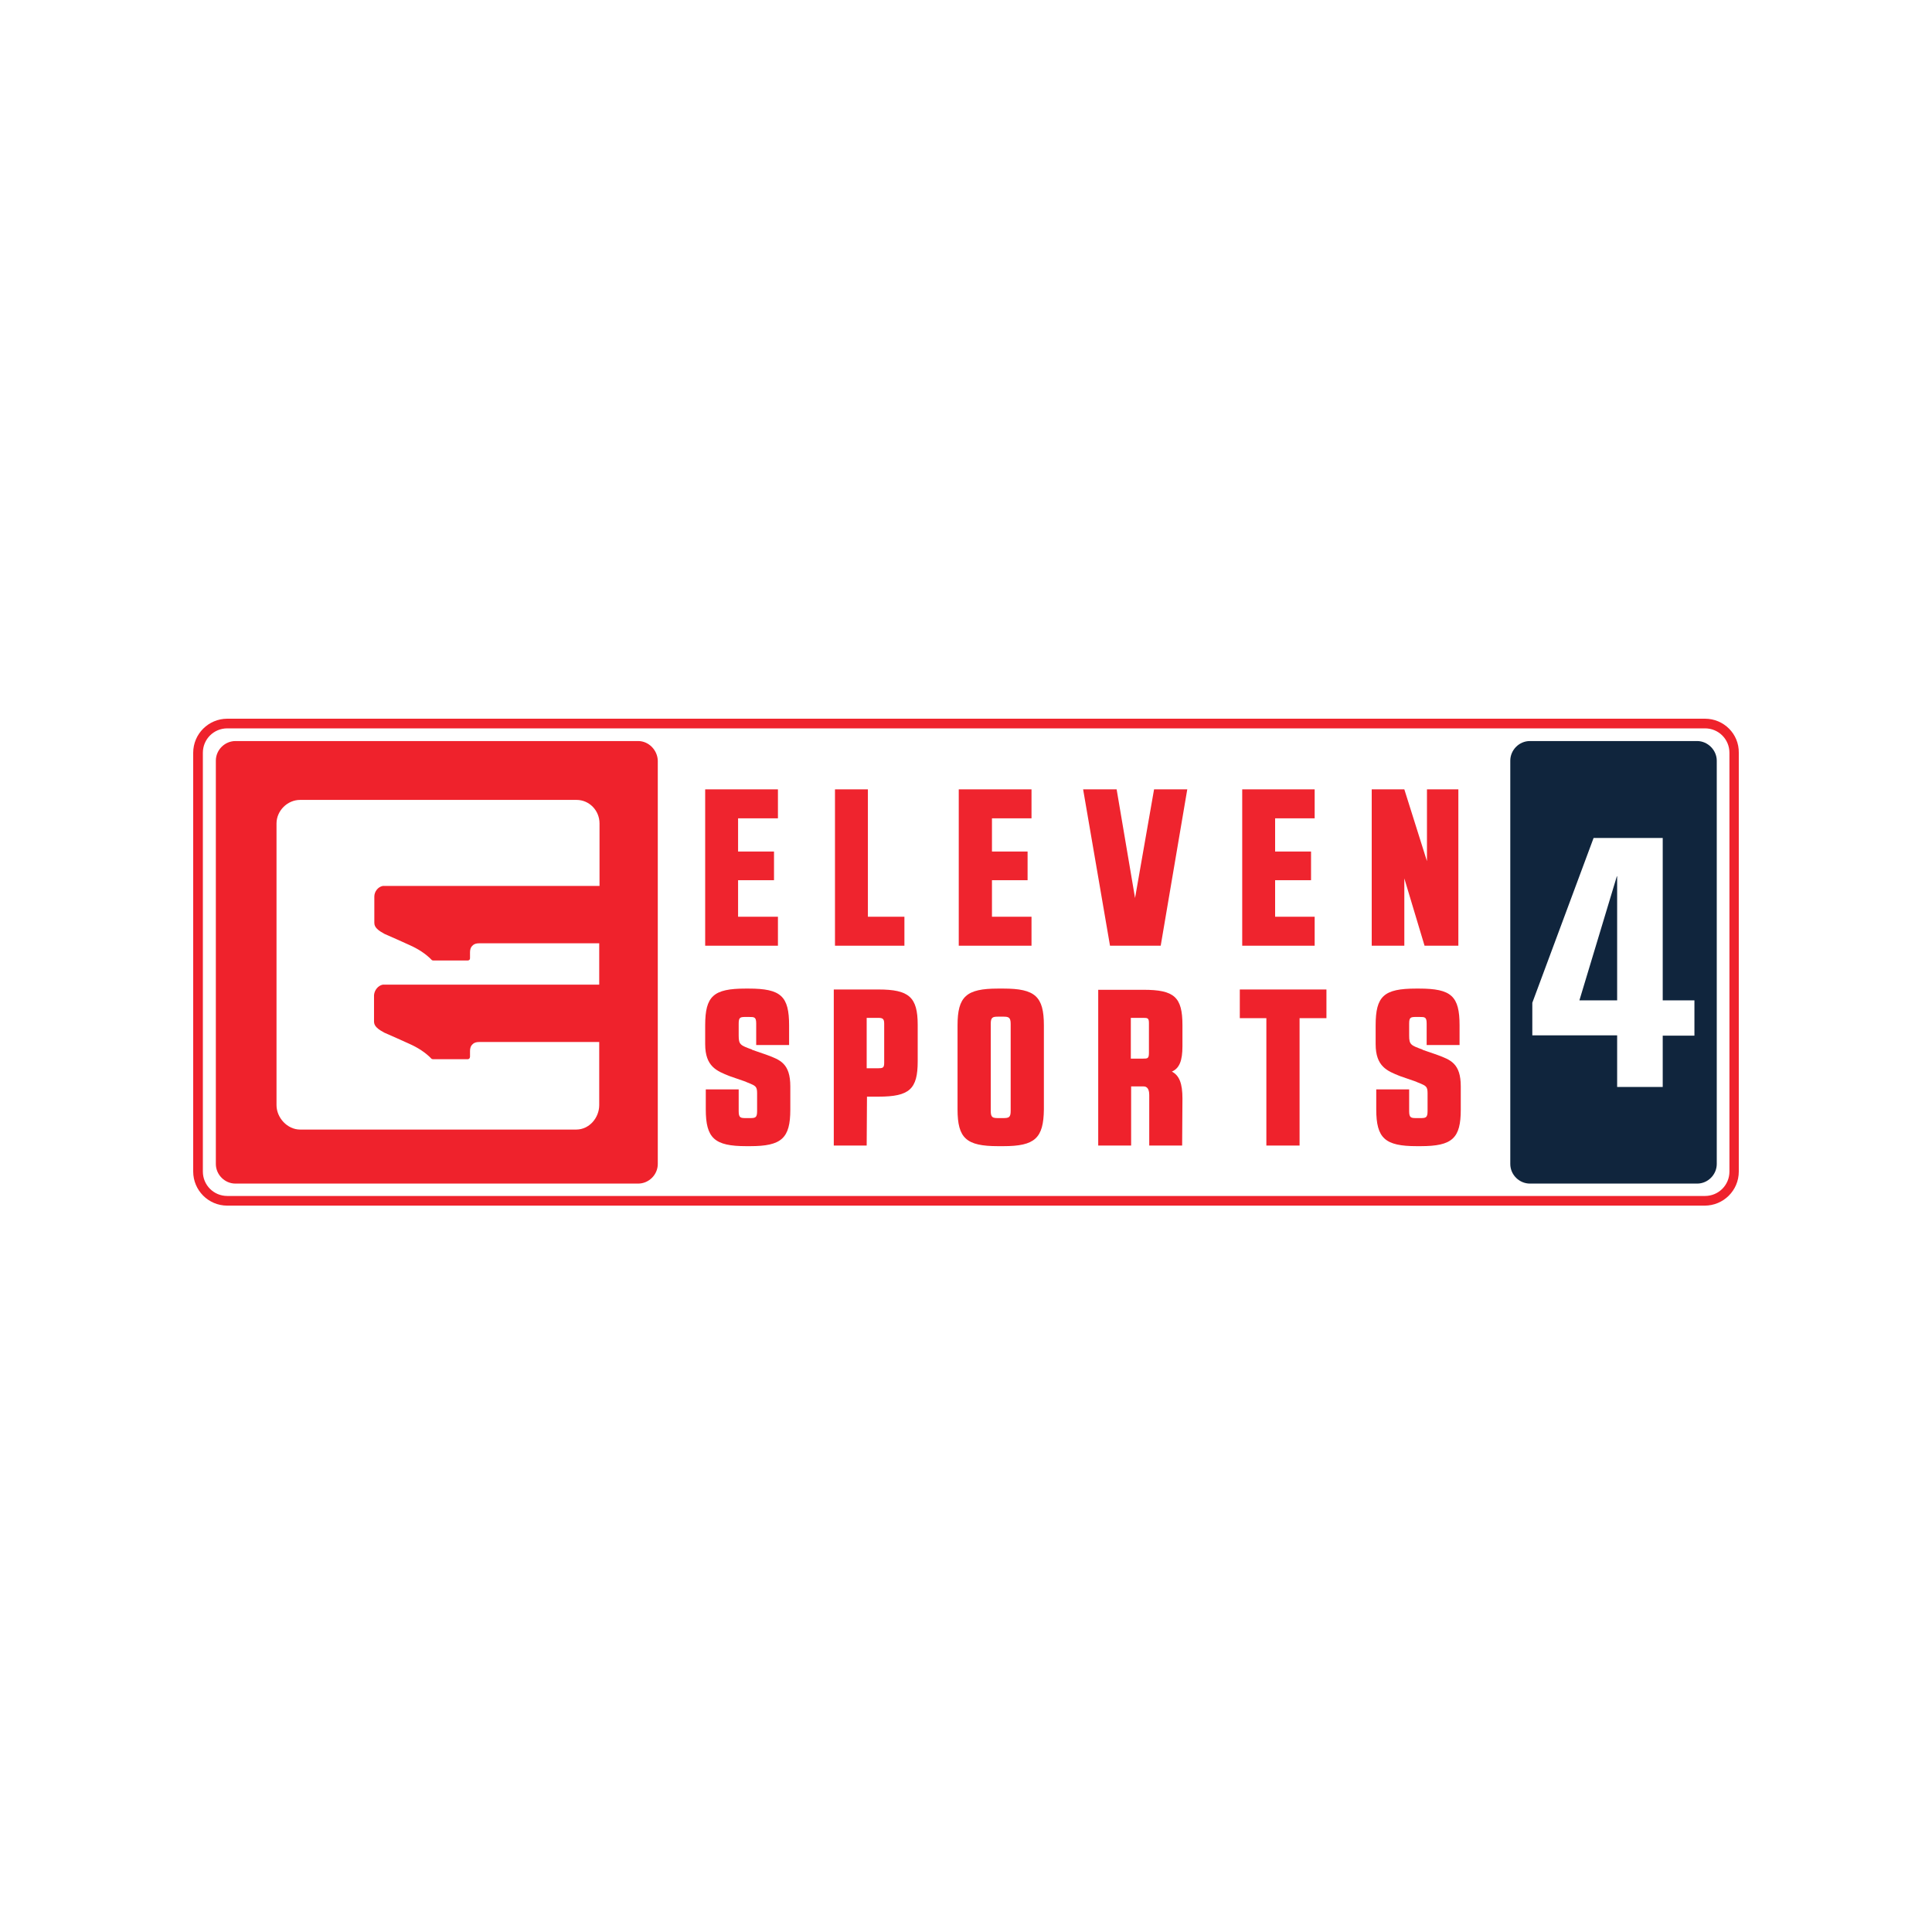
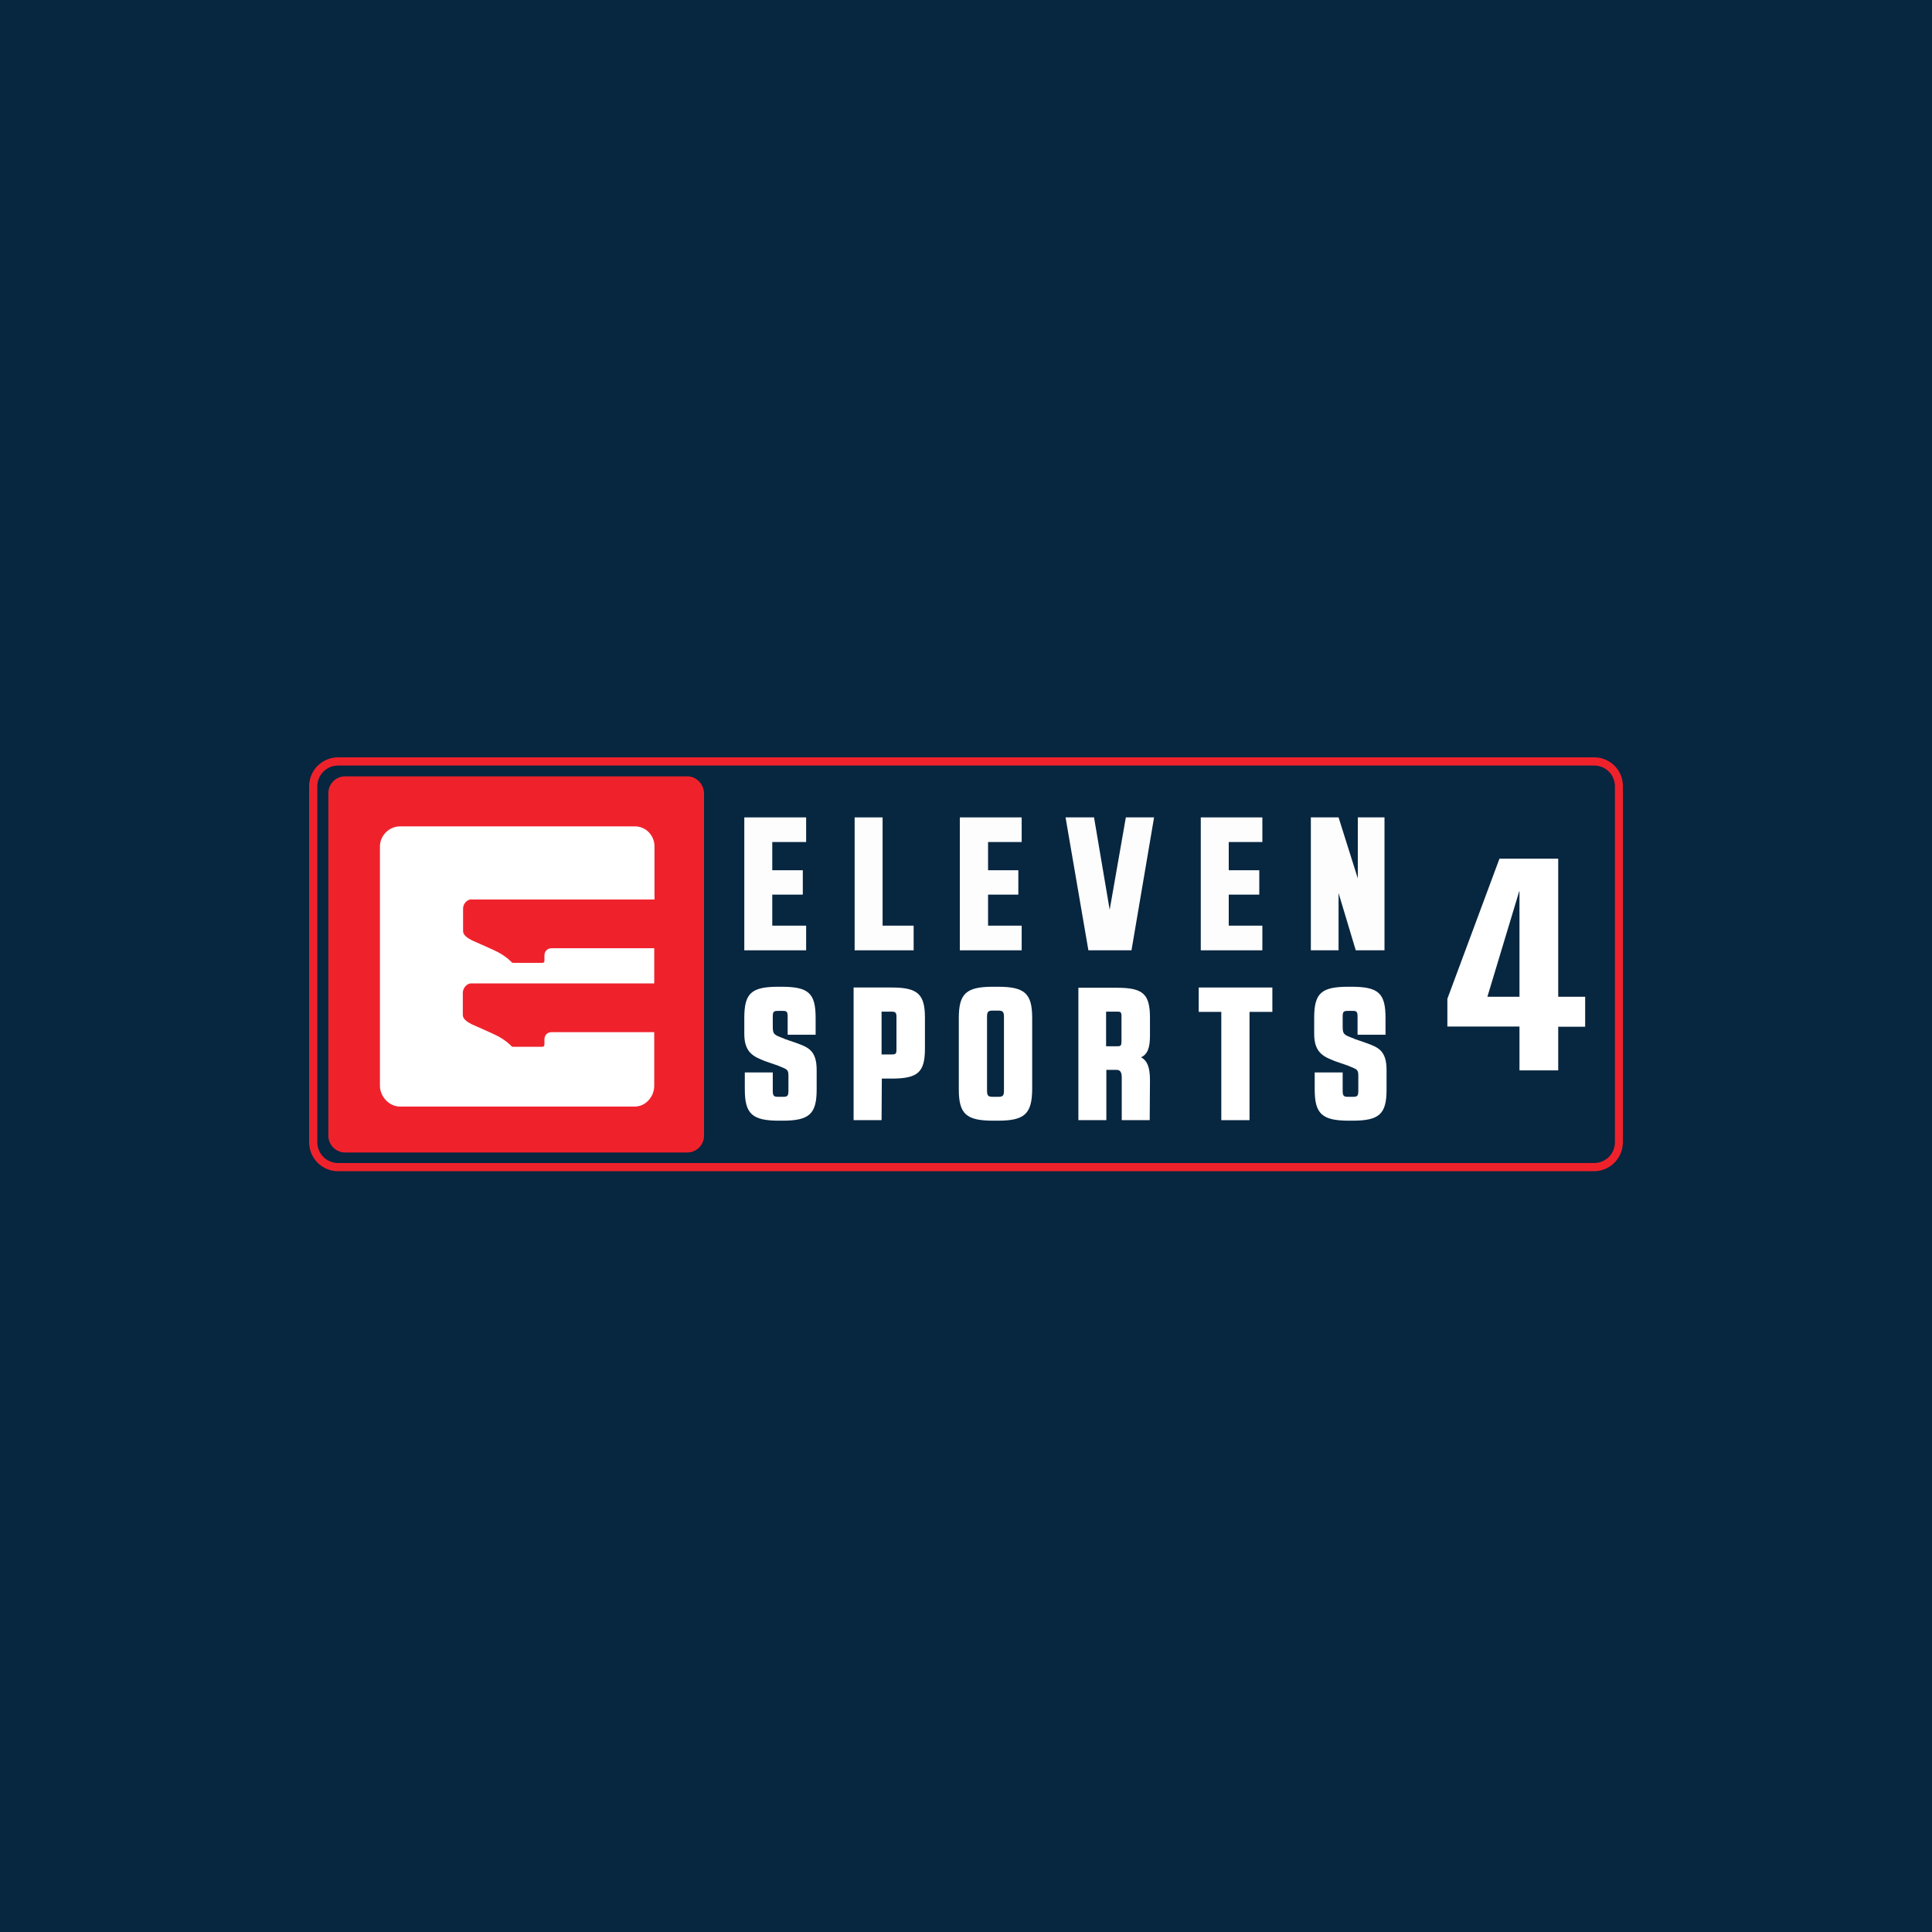
<svg xmlns="http://www.w3.org/2000/svg" width="250" height="250" viewBox="0 0 250 250" fill="none">
-   <rect width="250" height="250" fill="white" />
-   <path d="M220.624 93H29.414C26.992 93 25 94.953 25 97.414V151.594C25 154.015 26.953 156.008 29.414 156.008H220.585C223.007 156.008 224.999 154.055 224.999 151.594V97.414C225.038 94.953 223.046 93 220.624 93ZM223.788 151.594C223.788 153.351 222.382 154.758 220.624 154.758H29.414C27.656 154.758 26.25 153.351 26.25 151.594V97.414C26.25 95.656 27.656 94.25 29.414 94.25H220.624C222.382 94.25 223.788 95.656 223.788 97.414V151.594Z" fill="#EF222C" />
-   <path d="M82.578 95.891H30.469C29.102 95.891 27.93 97.023 27.93 98.43V150.617C27.93 151.984 29.062 153.156 30.469 153.156H82.578C83.945 153.156 85.117 152.023 85.117 150.617V98.43C85.078 97.062 83.945 95.891 82.578 95.891Z" fill="#EF222C" />
-   <path d="M48.438 116.008V119.406C48.438 119.719 48.555 119.953 48.789 120.187C49.062 120.461 49.414 120.656 49.766 120.852C50.82 121.32 51.914 121.789 53.008 122.297C54.062 122.766 55.078 123.391 55.898 124.25L56.055 124.289C57.5 124.289 58.945 124.289 60.391 124.289H60.547C60.742 124.25 60.82 124.172 60.82 123.977C60.82 123.742 60.82 123.469 60.82 123.234C60.82 122.883 60.898 122.57 61.172 122.336C61.406 122.102 61.719 122.062 62.031 122.062H77.539V127.414H49.727H49.531C48.906 127.531 48.438 128.156 48.398 128.781V132.18C48.398 132.492 48.516 132.726 48.75 132.961C49.023 133.234 49.375 133.43 49.727 133.625C50.781 134.094 51.875 134.562 52.969 135.07C54.023 135.539 55.039 136.164 55.859 137.023L56.016 137.062C57.461 137.062 58.906 137.062 60.352 137.062H60.547C60.742 137.023 60.781 136.945 60.82 136.75C60.82 136.516 60.82 136.242 60.82 136.008C60.82 135.656 60.898 135.344 61.172 135.109C61.406 134.875 61.719 134.836 62.031 134.836H77.539V143C77.539 144.641 76.25 146.164 74.57 146.164H38.828C37.188 146.164 35.781 144.641 35.781 143V106.555C35.781 104.914 37.188 103.508 38.828 103.508H74.609C76.25 103.508 77.578 104.875 77.578 106.555V114.641H49.727H49.531C48.906 114.758 48.438 115.383 48.438 116.008Z" fill="white" />
-   <path opacity="0.99" d="M100.664 122.375H91.25V102.141H100.664V105.891H95.508V110.187H100.156V113.898H95.508V118.625H100.664V122.375Z" fill="#EF222C" />
-   <path opacity="0.99" d="M117.031 122.375H108.047V102.141H112.305V118.625H117.031V122.375Z" fill="#EF222C" />
-   <path opacity="0.99" d="M133.477 122.375H124.062V102.141H133.477V105.891H128.359V110.187H132.969V113.898H128.359V118.625H133.477V122.375Z" fill="#EF222C" />
-   <path opacity="0.99" d="M150.195 122.375H143.633L143.594 122.141L140.156 102.141H144.492L146.875 116.203L149.336 102.141H153.633L150.195 122.375Z" fill="#EF222C" />
-   <path opacity="0.99" d="M170.117 122.375H160.742V102.141H170.117V105.891H165V110.187H169.648V113.898H165V118.625H170.117V122.375Z" fill="#EF222C" />
-   <path opacity="0.99" d="M188.711 122.375H184.336L181.719 113.664V122.375H177.5V102.141H181.719L184.648 111.437V102.141H188.711V122.375Z" fill="#EF222C" />
-   <path d="M97.07 148.312H96.562C92.461 148.312 91.328 147.297 91.328 143.547V140.969H95.586V143.781C95.586 144.64 95.82 144.68 96.523 144.68H97.031C97.734 144.68 97.969 144.64 97.969 143.781V141.437C97.969 140.578 97.734 140.5 96.914 140.148C96.758 140.109 96.641 140.031 96.445 139.953L94.414 139.25C92.734 138.586 91.25 138 91.25 135.109V132.687C91.25 128.898 92.305 127.922 96.484 127.922H96.875C101.055 127.922 102.109 128.898 102.109 132.687V135.226H97.852V132.453C97.852 131.594 97.617 131.594 96.914 131.594H96.523C95.781 131.594 95.586 131.633 95.586 132.453V134.015C95.586 135.187 95.82 135.265 97.305 135.812L97.344 135.851L99.258 136.515C100.937 137.14 102.266 137.609 102.266 140.578V143.586C102.266 147.297 101.133 148.312 97.07 148.312Z" fill="#EF222C" />
-   <path d="M112.148 148.234H107.891V128.039H113.672C117.617 128.039 118.75 129.016 118.75 132.609V137.336C118.75 140.93 117.695 141.906 113.672 141.906H112.187L112.148 148.234ZM112.148 138.234H113.594C114.219 138.234 114.414 138.195 114.414 137.531V132.453C114.414 131.789 114.18 131.711 113.594 131.711H112.148V138.234Z" fill="#EF222C" />
-   <path d="M129.844 148.312H129.141C125.039 148.312 123.906 147.297 123.906 143.547V132.687C123.906 128.937 125.039 127.922 129.141 127.922H129.844C133.945 127.922 135.078 128.937 135.078 132.687V143.547C135.039 147.297 133.906 148.312 129.844 148.312ZM129.18 131.555C128.437 131.555 128.203 131.633 128.203 132.492V143.742C128.203 144.601 128.437 144.68 129.18 144.68H129.805C130.547 144.68 130.781 144.601 130.781 143.742V132.492C130.781 131.633 130.508 131.555 129.805 131.555H129.18Z" fill="#EF222C" />
-   <path d="M152.969 148.234H148.711V141.672C148.711 140.578 148.125 140.578 147.93 140.578H146.367V148.234H142.109V128.078H147.969C151.953 128.078 153.008 129.015 153.008 132.648V135.383C153.008 137.258 152.617 138.234 151.641 138.664C152.617 139.172 153.008 140.226 153.008 142.14L152.969 148.234ZM146.328 136.984H147.93C148.477 136.984 148.672 136.984 148.672 136.242V132.375C148.672 131.711 148.477 131.711 147.891 131.711H146.328V136.984Z" fill="#EF222C" />
-   <path d="M168.164 148.234H163.867V131.75H160.43V128.039H171.641V131.75H168.164V148.234Z" fill="#EF222C" />
-   <path d="M183.828 148.312H183.32C179.219 148.312 178.086 147.297 178.086 143.547V140.969H182.344V143.781C182.344 144.64 182.578 144.68 183.281 144.68H183.789C184.492 144.68 184.727 144.64 184.727 143.781V141.437C184.727 140.578 184.492 140.5 183.672 140.148C183.516 140.109 183.398 140.031 183.203 139.953L181.172 139.25C179.492 138.586 178.008 138 178.008 135.109V132.687C178.008 128.898 179.062 127.922 183.242 127.922H183.633C187.812 127.922 188.867 128.898 188.867 132.687V135.226H184.609V132.453C184.609 131.594 184.375 131.594 183.672 131.594H183.281C182.539 131.594 182.344 131.633 182.344 132.453V134.015C182.344 135.187 182.578 135.265 184.062 135.812L184.102 135.851L186.016 136.515C187.695 137.14 189.023 137.609 189.023 140.578V143.586C189.023 147.297 187.93 148.312 183.828 148.312Z" fill="#EF222C" />
-   <path d="M222.148 98.43V150.617C222.148 151.984 221.016 153.156 219.609 153.156H197.969C196.602 153.156 195.43 152.023 195.43 150.617V98.43C195.43 97.062 196.562 95.891 197.969 95.891H219.609C220.976 95.891 222.148 97.062 222.148 98.43Z" fill="#10253D" />
-   <path d="M198.281 129.758L206.211 108.43H215.156V129.445H219.258V134.016H215.156V140.656H209.258V133.976H198.281V129.758ZM209.219 113.391L204.375 129.445H209.258V113.391H209.219Z" fill="white" />
+   <rect width="250" height="250" fill="#072640" />
+   <path d="M206.281 98H43.752C41.693 98 40 99.66 40 101.752V147.805C40 149.863 41.66 151.556 43.752 151.556H206.248C208.306 151.556 210 149.896 210 147.805V101.752C210.033 99.66 208.339 98 206.281 98ZM208.97 147.805C208.97 149.299 207.775 150.494 206.281 150.494H43.752C42.258 150.494 41.062 149.299 41.062 147.805V101.752C41.062 100.258 42.258 99.062 43.752 99.062H206.281C207.775 99.062 208.97 100.258 208.97 101.752V147.805Z" fill="#EF222C" />
+   <path d="M88.941 100.457H44.648C43.486 100.457 42.49 101.42 42.49 102.615V146.974C42.49 148.137 43.453 149.133 44.648 149.133H88.941C90.103 149.133 91.1 148.17 91.1 146.974V102.615C91.066 101.453 90.103 100.457 88.941 100.457Z" fill="#EF222C" />
+   <path d="M59.922 117.557V120.445C59.922 120.711 60.021 120.91 60.221 121.109C60.453 121.342 60.752 121.508 61.051 121.674C61.947 122.072 62.877 122.471 63.806 122.902C64.703 123.301 65.566 123.832 66.263 124.562L66.396 124.596C67.625 124.596 68.853 124.596 70.082 124.596H70.215C70.381 124.562 70.447 124.496 70.447 124.33C70.447 124.131 70.447 123.898 70.447 123.699C70.447 123.4 70.513 123.135 70.746 122.935C70.945 122.736 71.211 122.703 71.476 122.703H84.658V127.252H61.017H60.851C60.32 127.352 59.922 127.883 59.889 128.414V131.303C59.889 131.568 59.988 131.768 60.187 131.967C60.42 132.199 60.718 132.365 61.017 132.531C61.914 132.93 62.843 133.328 63.773 133.76C64.67 134.158 65.533 134.689 66.23 135.42L66.363 135.453C67.592 135.453 68.82 135.453 70.049 135.453H70.215C70.381 135.42 70.414 135.353 70.447 135.187C70.447 134.988 70.447 134.756 70.447 134.557C70.447 134.258 70.513 133.992 70.746 133.793C70.945 133.594 71.211 133.56 71.476 133.56H84.658V140.5C84.658 141.894 83.562 143.189 82.135 143.189H51.754C50.359 143.189 49.164 141.894 49.164 140.5V109.521C49.164 108.127 50.359 106.932 51.754 106.932H82.168C83.562 106.932 84.691 108.094 84.691 109.521V116.395H61.017H60.851C60.32 116.494 59.922 117.025 59.922 117.557Z" fill="white" />
+   <path opacity="0.99" d="M104.314 122.969H96.312V105.77H104.314V108.957H99.931V112.609H103.882V115.764H99.931V119.781H104.314V122.969Z" fill="white" />
+   <path opacity="0.99" d="M118.226 122.969H110.589V105.77H114.208V119.781H118.226V122.969Z" fill="white" />
+   <path opacity="0.99" d="M132.204 122.969H124.202V105.77H132.204V108.957H127.854V112.609H131.772V115.764H127.854V119.781H132.204V122.969Z" fill="white" />
+   <path opacity="0.99" d="M146.415 122.969H140.837L140.803 122.769L137.882 105.77H141.567L143.592 117.723L145.684 105.77H149.337L146.415 122.969Z" fill="white" />
+   <path opacity="0.99" d="M163.349 122.969H155.38V105.77H163.349V108.957H158.999V112.609H162.95V115.764H158.999V119.781H163.349V122.969Z" fill="white" />
+   <path opacity="0.99" d="M179.153 122.969H175.435L173.21 115.564V122.969H169.624V105.77H173.21L175.7 113.672V105.77H179.153V122.969Z" fill="white" />
+   <path d="M101.259 145.016H100.827C97.341 145.016 96.378 144.152 96.378 140.965V138.773H99.997V141.164C99.997 141.894 100.196 141.928 100.794 141.928H101.226C101.823 141.928 102.023 141.894 102.023 141.164V139.172C102.023 138.441 101.823 138.375 101.126 138.076C100.993 138.043 100.894 137.977 100.728 137.91L99.001 137.312C97.573 136.748 96.312 136.25 96.312 133.793V131.734C96.312 128.514 97.208 127.684 100.761 127.684H101.093C104.646 127.684 105.542 128.514 105.542 131.734V133.893H101.923V131.535C101.923 130.805 101.724 130.805 101.126 130.805H100.794C100.163 130.805 99.997 130.838 99.997 131.535V132.863C99.997 133.859 100.196 133.926 101.458 134.391L101.491 134.424L103.118 134.988C104.546 135.52 105.675 135.918 105.675 138.441V140.998C105.675 144.152 104.712 145.016 101.259 145.016Z" fill="white" />
+   <path d="M114.075 144.949H110.456V127.783H115.37C118.723 127.783 119.686 128.613 119.686 131.668V135.686C119.686 138.74 118.79 139.57 115.37 139.57H114.108L114.075 144.949ZM114.075 136.449H115.304C115.835 136.449 116.001 136.416 116.001 135.852V131.535C116.001 130.971 115.802 130.904 115.304 130.904H114.075V136.449Z" fill="white" />
+   <path d="M129.116 145.016H128.518C125.032 145.016 124.069 144.152 124.069 140.965V131.734C124.069 128.547 125.032 127.684 128.518 127.684H129.116C132.602 127.684 133.565 128.547 133.565 131.734V140.965C133.532 144.152 132.569 145.016 129.116 145.016ZM128.552 130.771C127.921 130.771 127.721 130.838 127.721 131.568V141.131C127.721 141.861 127.921 141.928 128.552 141.928H129.083C129.714 141.928 129.913 141.861 129.913 141.131V131.568C129.913 130.838 129.68 130.771 129.083 130.771H128.552Z" fill="white" />
+   <path d="M148.772 144.949H145.153V139.371C145.153 138.441 144.655 138.441 144.489 138.441H143.161V144.949H139.542V127.816H144.522C147.909 127.816 148.805 128.613 148.805 131.701V134.025C148.805 135.619 148.473 136.449 147.643 136.814C148.473 137.246 148.805 138.143 148.805 139.769L148.772 144.949ZM143.128 135.387H144.489C144.954 135.387 145.12 135.387 145.12 134.756V131.469C145.12 130.904 144.954 130.904 144.456 130.904H143.128V135.387Z" fill="white" />
+   <path d="M161.688 144.949H158.036V130.937H155.114V127.783H164.643V130.937H161.688V144.949Z" fill="white" />
+   <path d="M175.003 145.016H174.571C171.085 145.016 170.122 144.152 170.122 140.965V138.773H173.741V141.164C173.741 141.894 173.94 141.928 174.538 141.928H174.969C175.567 141.928 175.766 141.894 175.766 141.164V139.172C175.766 138.441 175.567 138.375 174.87 138.076C174.737 138.043 174.637 137.977 174.471 137.91L172.745 137.312C171.317 136.748 170.055 136.25 170.055 133.793V131.734C170.055 128.514 170.952 127.684 174.505 127.684H174.837C178.389 127.684 179.286 128.514 179.286 131.734V133.893H175.667V131.535C175.667 130.805 175.468 130.805 174.87 130.805H174.538C173.907 130.805 173.741 130.838 173.741 131.535V132.863C173.741 133.859 173.94 133.926 175.202 134.391L175.235 134.424L176.862 134.988C178.29 135.52 179.419 135.918 179.419 138.441V140.998C179.419 144.152 178.489 145.016 175.003 145.016Z" fill="white" />
+   <path d="M187.289 129.244L194.029 111.115H201.632V128.978H205.119V132.863H201.632V138.508H196.619V132.83H187.289V129.244ZM196.585 115.332L192.468 128.978H196.619V115.332H196.585Z" fill="white" />
</svg>
